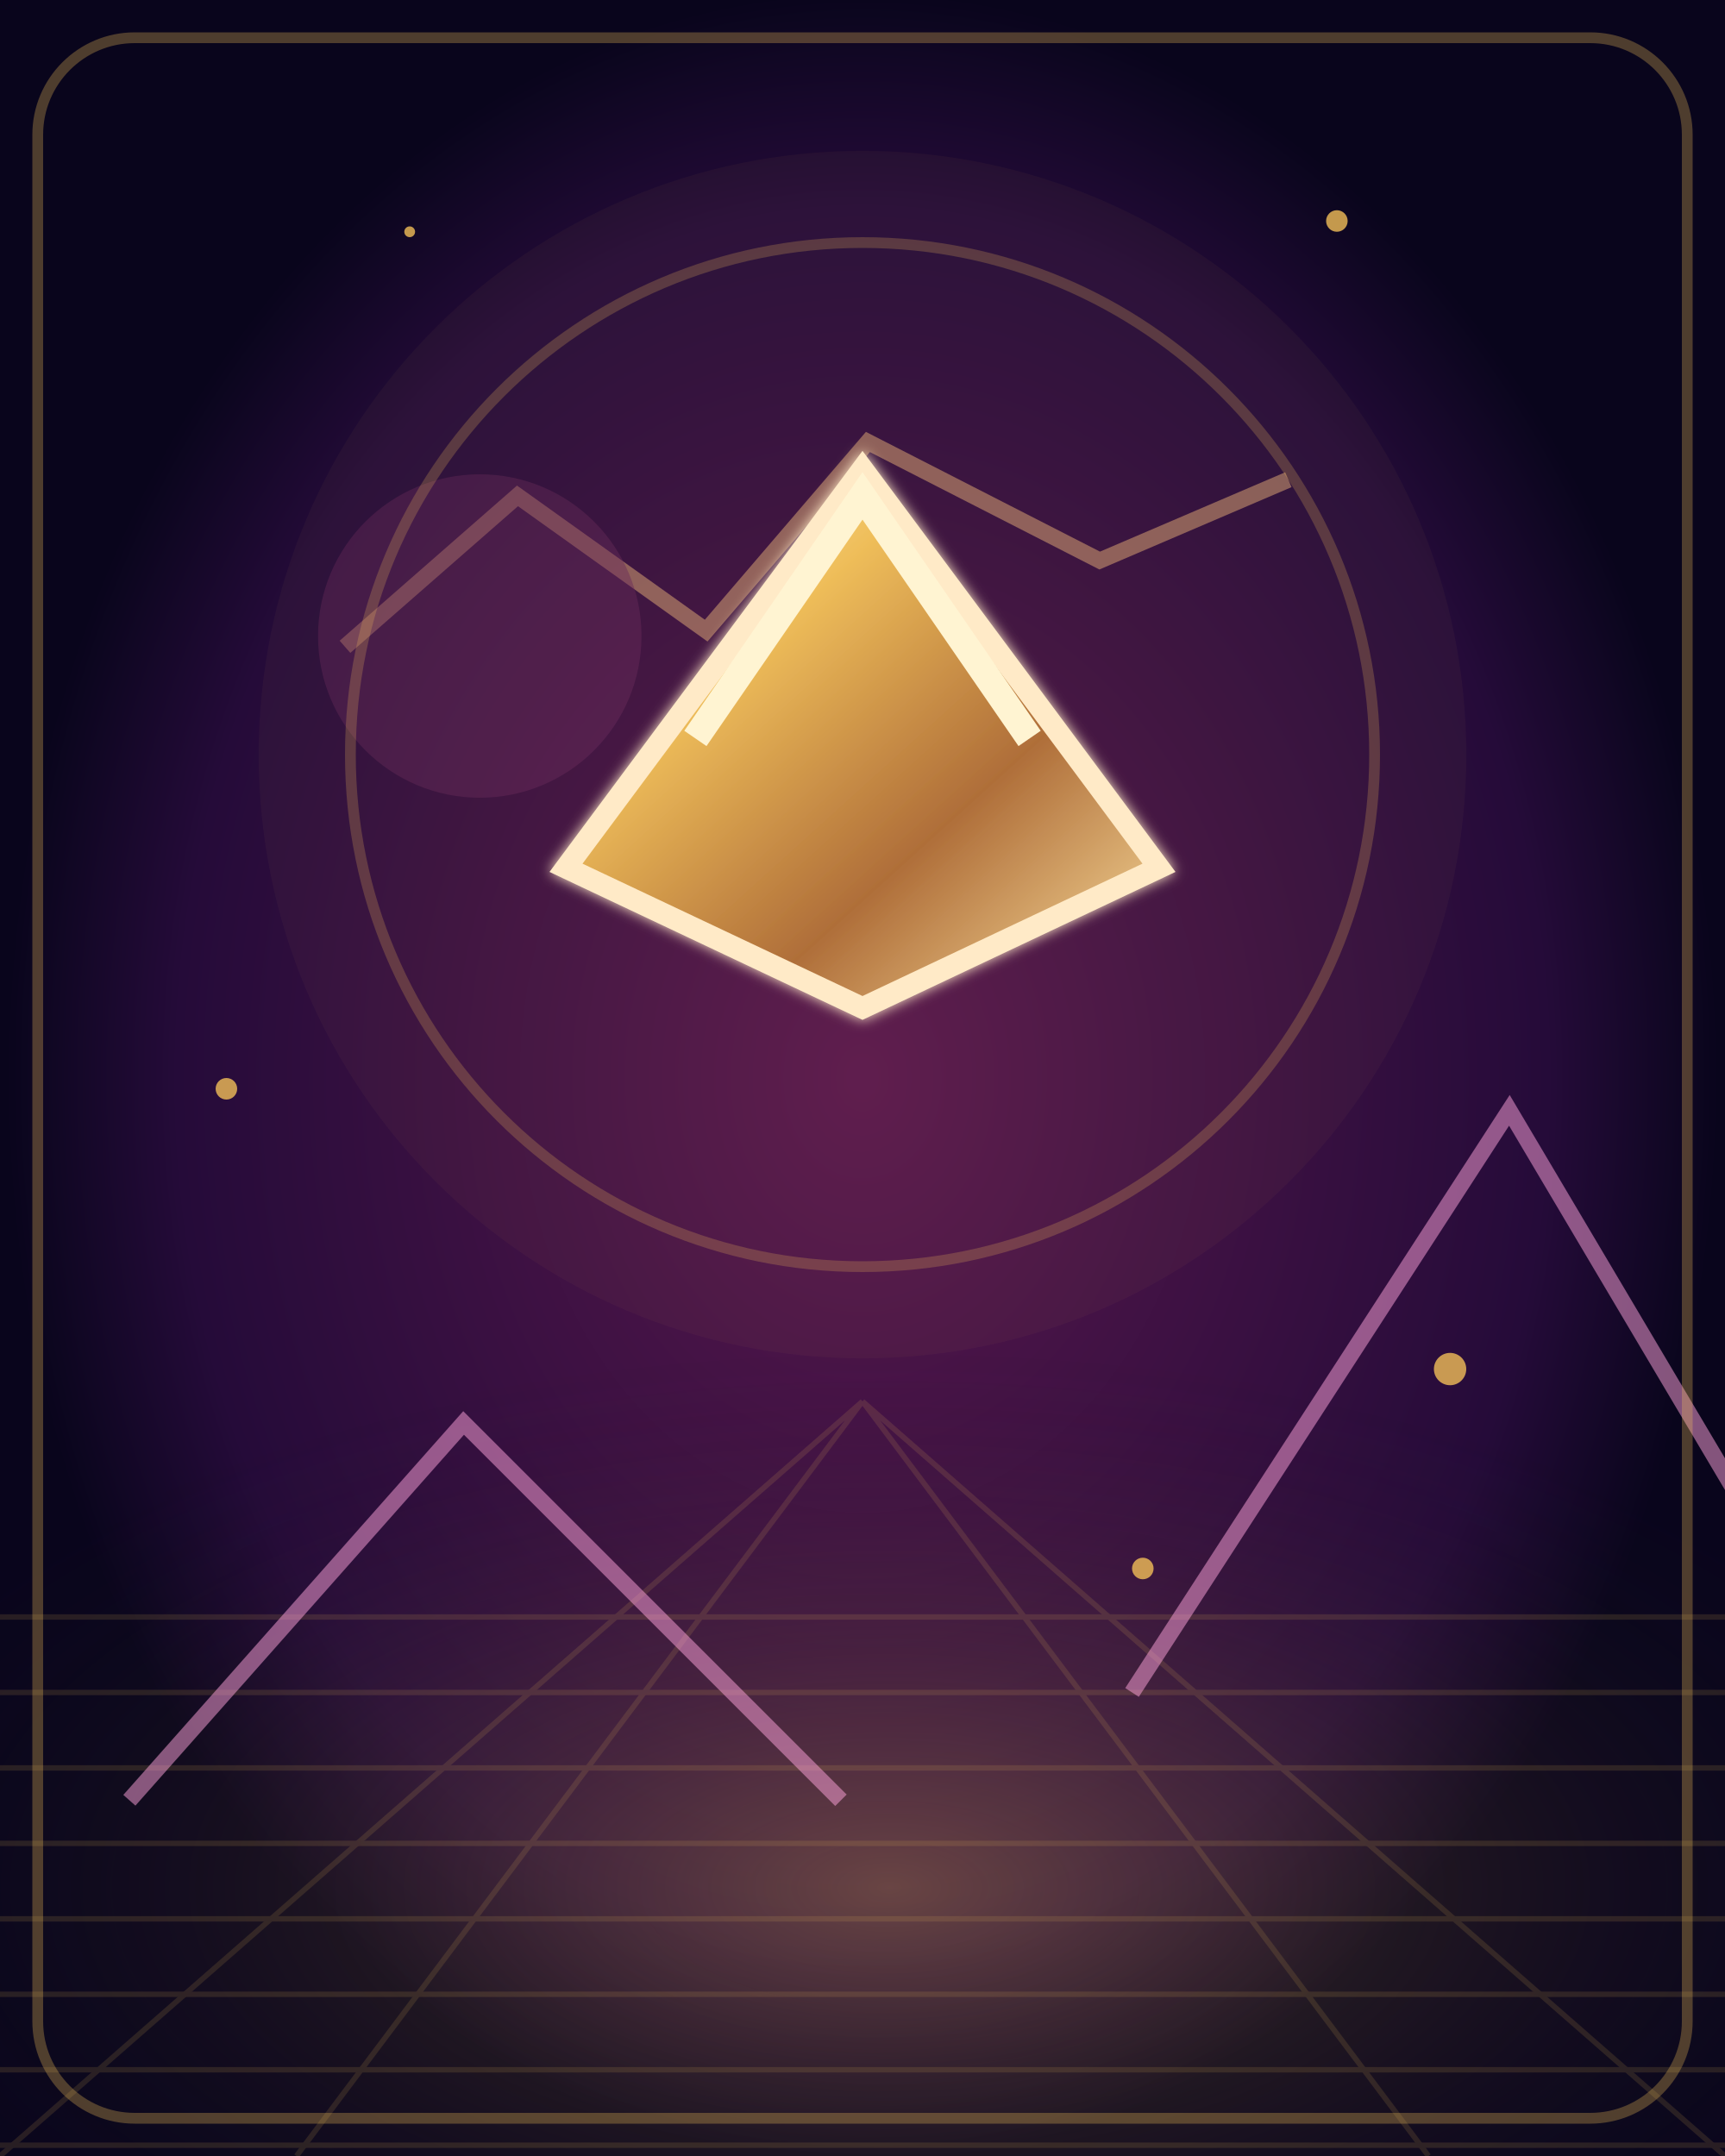
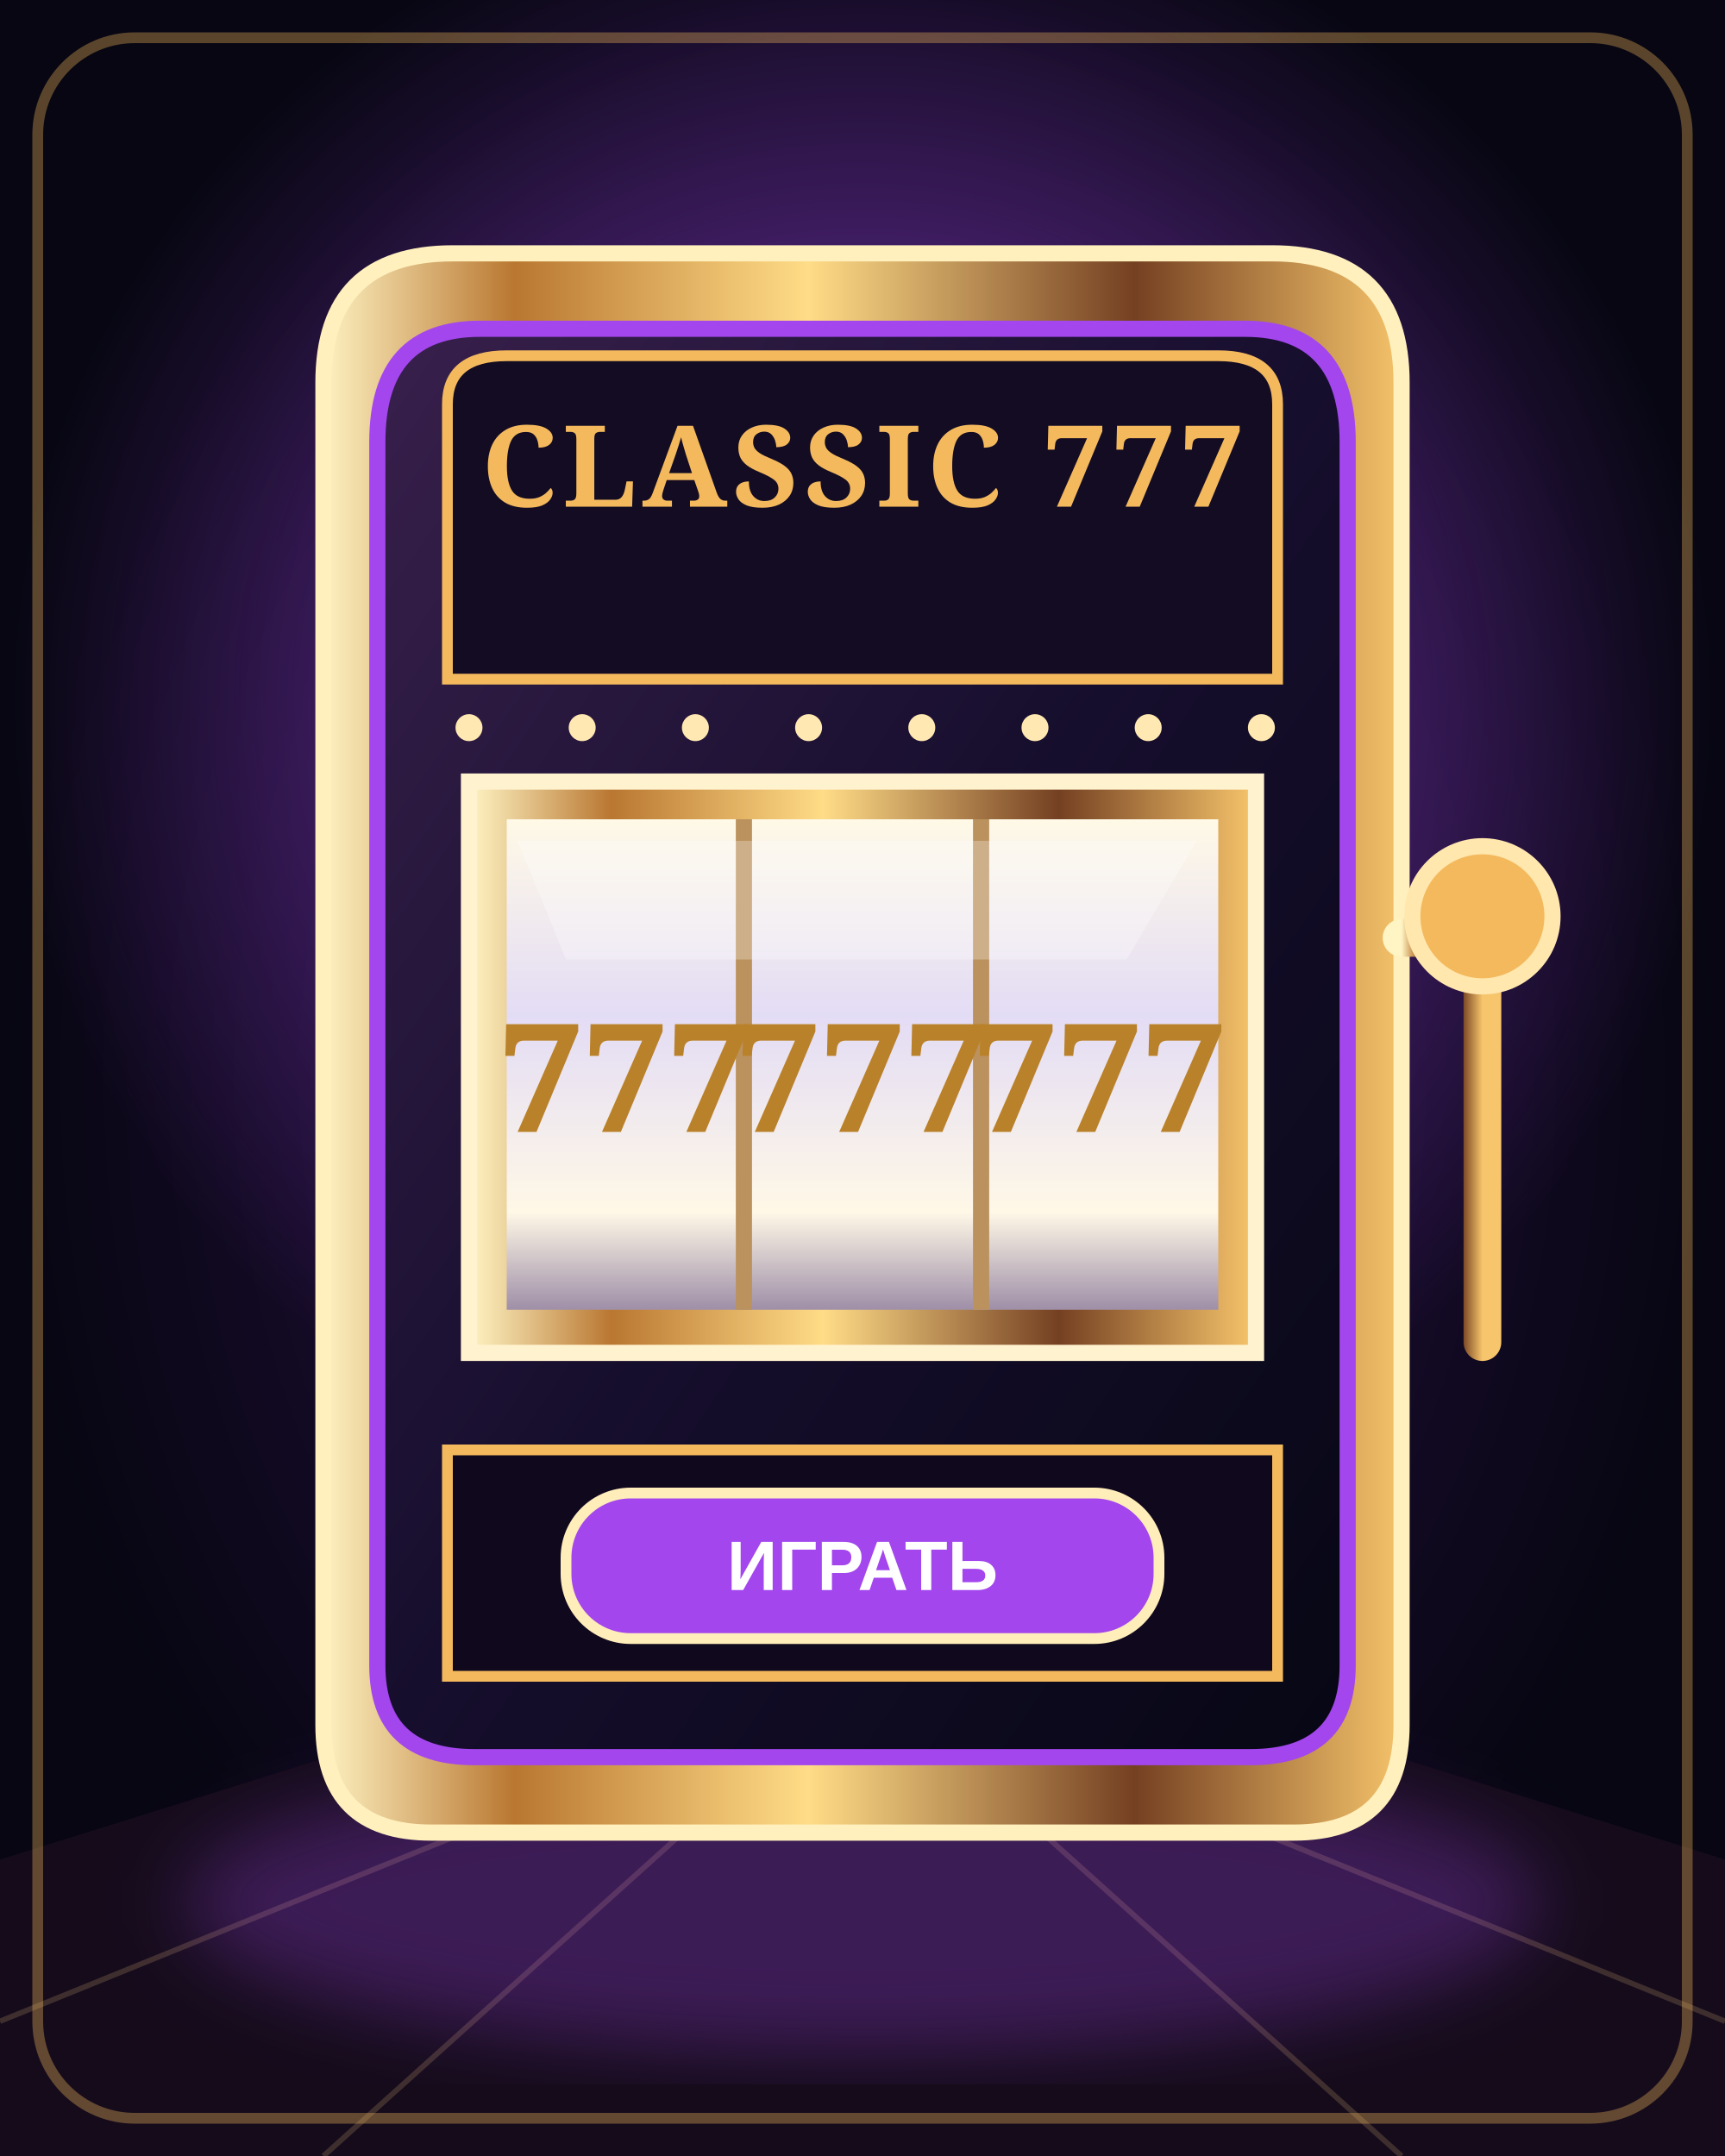
<svg xmlns="http://www.w3.org/2000/svg" viewBox="0 0 320 400">
  <defs>
-     <radialGradient id="sky">
-       <stop stop-color="#5a184e" />
-       <stop offset=".8" stop-color="#250b39" />
-       <stop offset="1" stop-color="#09051c" />
+     <radialGradient id="bg">
+       <stop stop-color="#39204c" />
+       <stop offset=".62" stop-color="#160b29" />
+       <stop offset="1" stop-color="#070612" />
    </radialGradient>
-     <linearGradient id="gold" x2="1" y2="1">
-       <stop stop-color="#fff5c9" />
-       <stop offset=".32" stop-color="#efbe5a" />
-       <stop offset=".65" stop-color="#af6e39" />
-       <stop offset="1" stop-color="#ffe5a3" />
+     <linearGradient id="metal">
+       <stop stop-color="#fff4c4" />
+       <stop offset=".18" stop-color="#b97731" />
+       <stop offset=".45" stop-color="#ffdc87" />
+       <stop offset=".75" stop-color="#744022" />
+       <stop offset="1" stop-color="#f7c56b" />
    </linearGradient>
-     <linearGradient id="ice" x2="1" y2="1">
-       <stop stop-color="#efffff" />
-       <stop offset=".45" stop-color="#46b7fa" />
-       <stop offset="1" stop-color="#1549ba" />
+     <linearGradient id="glass" x2="0" y2="1">
+       <stop stop-color="#fff9e7" />
+       <stop offset=".4" stop-color="#e3dcf5" />
+       <stop offset=".8" stop-color="#fff8e7" />
+       <stop offset="1" stop-color="#9e8ea7" />
    </linearGradient>
-     <filter id="glow" x="-40%" y="-40%" width="180%" height="180%">
-       <feGaussianBlur in="SourceGraphic" stdDeviation="1.2" result="blur" />
-       <feMerge>
-         <feMergeNode in="blur" />
-         <feMergeNode in="SourceGraphic" />
-       </feMerge>
+     <linearGradient id="body" x2="1" y2="1">
+       <stop stop-color="#38204c" />
+       <stop offset=".5" stop-color="#160e2d" />
+       <stop offset="1" stop-color="#070714" />
+     </linearGradient>
+     <radialGradient id="halo">
+       <stop stop-color="#a346ed" stop-opacity=".7" />
+       <stop offset="1" stop-color="#a346ed" stop-opacity="0" />
+     </radialGradient>
+     <filter id="glow">
+       <feGaussianBlur stdDeviation="7" />
    </filter>
-     <radialGradient id="floor">
-       <stop stop-color="#f1be57" stop-opacity=".32" />
-       <stop offset="1" stop-color="#12091d" stop-opacity="0" />
-     </radialGradient>
  </defs>
-   <rect width="320" height="400" fill="url(#sky)" />
-   <ellipse cx="165" cy="350" rx="210" ry="100" fill="url(#floor)" />
-   <g opacity=".13" stroke="#f1be57" stroke-width="1">
-     <path d="M0 300h320" />
-     <path d="M0 314h320" />
-     <path d="M0 328h320" />
-     <path d="M0 342h320" />
-     <path d="M0 356h320" />
-     <path d="M0 370h320" />
-     <path d="M0 384h320" />
-     <path d="M0 398h320" />
-     <path d="M160 260L0 400m160-140L320 400M160 260L55 400m105-140L265 400" />
+   <rect width="320" height="400" fill="url(#bg)" />
+   <ellipse cx="160" cy="130" rx="160" ry="155" fill="url(#halo)" />
+   <path d="M0 345L160 295 320 345V400H0Z" fill="#150b1b" />
+   <path d="M0 375L160 310 320 375M60 400L160 310 260 400" stroke="#c6a16b" stroke-opacity=".24" fill="none" />
+   <ellipse cx="160" cy="353" rx="126" ry="28" fill="#a346ed" opacity=".28" filter="url(#glow)" />
+   <path d="M60 71Q60 47 84 47H236Q260 47 260 71V320Q260 340 240 340H80Q60 340 60 320Z" fill="url(#metal)" stroke="#fff0bd" stroke-width="3" />
+   <path d="M70 82Q70 61 89 61H231Q250 61 250 82V309Q250 326 232 326H88Q70 326 70 309Z" fill="url(#body)" stroke="#a346ed" stroke-width="3" />
+   <path d="M83 75Q83 66 94 66H226Q237 66 237 75V126H83Z" fill="#130c23" stroke="#f4b95d" stroke-width="2" />
+   <text x="160" y="94" fill="#f4b95d" font-family="Georgia,serif" font-weight="bold" font-size="21" text-anchor="middle" letter-spacing="1">CLASSIC 777</text>
+   <path d="M87 145H233V251H87Z" fill="url(#metal)" stroke="#fff3cf" stroke-width="3" />
+   <path d="M94 152H226V243H94Z" fill="url(#glass)" />
+   <path d="M138 152V243M182 152V243" stroke="#bb925e" stroke-width="3" />
+   <g fill="#b98129" font-family="Georgia,serif" font-weight="bold" font-size="28" text-anchor="middle">
+     <text x="116" y="210">777</text>
+     <text x="160" y="210">777</text>
+     <text x="204" y="210">777</text>
  </g>
-   <g opacity=".5">
-     <path d="M24 334l62-70 70 70M210 314l70-108 64 108" fill="none" stroke="#ffa4db" stroke-width="3" />
-     <path d="M64 120l32-28 35 25 30-35 43 22 35-15" stroke="#e4ad78" stroke-width="3" fill="none" />
-     <circle cx="89" cy="118" r="30" fill="#8e3871" opacity=".45" />
+   <path d="M96 156H222L209 178H105Z" fill="#fff" opacity=".27" />
+   <path d="M83 269H237V311H83Z" fill="#10091e" stroke="#f4b95d" stroke-width="2" />
+   <rect x="105" y="277" width="110" height="27" rx="12" fill="#a346ed" stroke="#ffedba" stroke-width="2" />
+   <text x="160" y="295" font-family="Arial,sans-serif" font-size="13" font-weight="bold" text-anchor="middle" fill="#fff">ИГРАТЬ</text>
+   <path d="M260 174h15v75" fill="none" stroke="url(#metal)" stroke-width="7" stroke-linecap="round" />
+   <circle cx="275" cy="170" r="13" fill="#f4b95d" stroke="#ffe7ae" stroke-width="3" />
+   <g fill="#ffe8b1">
+     <circle cx="87" cy="135" r="2.5" />
+     <circle cx="108" cy="135" r="2.5" />
+     <circle cx="129" cy="135" r="2.5" />
+     <circle cx="150" cy="135" r="2.5" />
+     <circle cx="171" cy="135" r="2.5" />
+     <circle cx="192" cy="135" r="2.5" />
+     <circle cx="213" cy="135" r="2.5" />
+     <circle cx="234" cy="135" r="2.5" />
  </g>
-   <circle cx="160" cy="140" r="112" fill="#f1be57" opacity=".04" />
-   <circle cx="160" cy="140" r="95" fill="none" stroke="#f1be57" stroke-width="2" opacity=".23" />
-   <g transform="translate(160 137)" filter="url(#glow)">
-     <path d="M-55 24L0-50l55 74-55 26Z" fill="url(#gold)" stroke="#ffeac7" stroke-width="4" />
-     <path d="M-31 0l31-45 31 45" fill="none" stroke="#fff4d2" stroke-width="5" />
-   </g>
-   <g fill="#f1be57" opacity=".8">
-     <circle cx="42" cy="202" r="2" />
-     <circle cx="269" cy="254" r="3" />
-     <circle cx="76" cy="43" r="1" />
-     <circle cx="248" cy="41" r="2" />
-     <circle cx="212" cy="291" r="2" />
-   </g>
-   <rect x="7" y="7" width="306" height="386" rx="18" fill="none" stroke="#f1be57" opacity=".3" stroke-width="2" />
+   <rect x="7" y="7" width="306" height="386" rx="18" fill="none" stroke="#f4b95d" stroke-opacity=".35" stroke-width="2" />
</svg>
